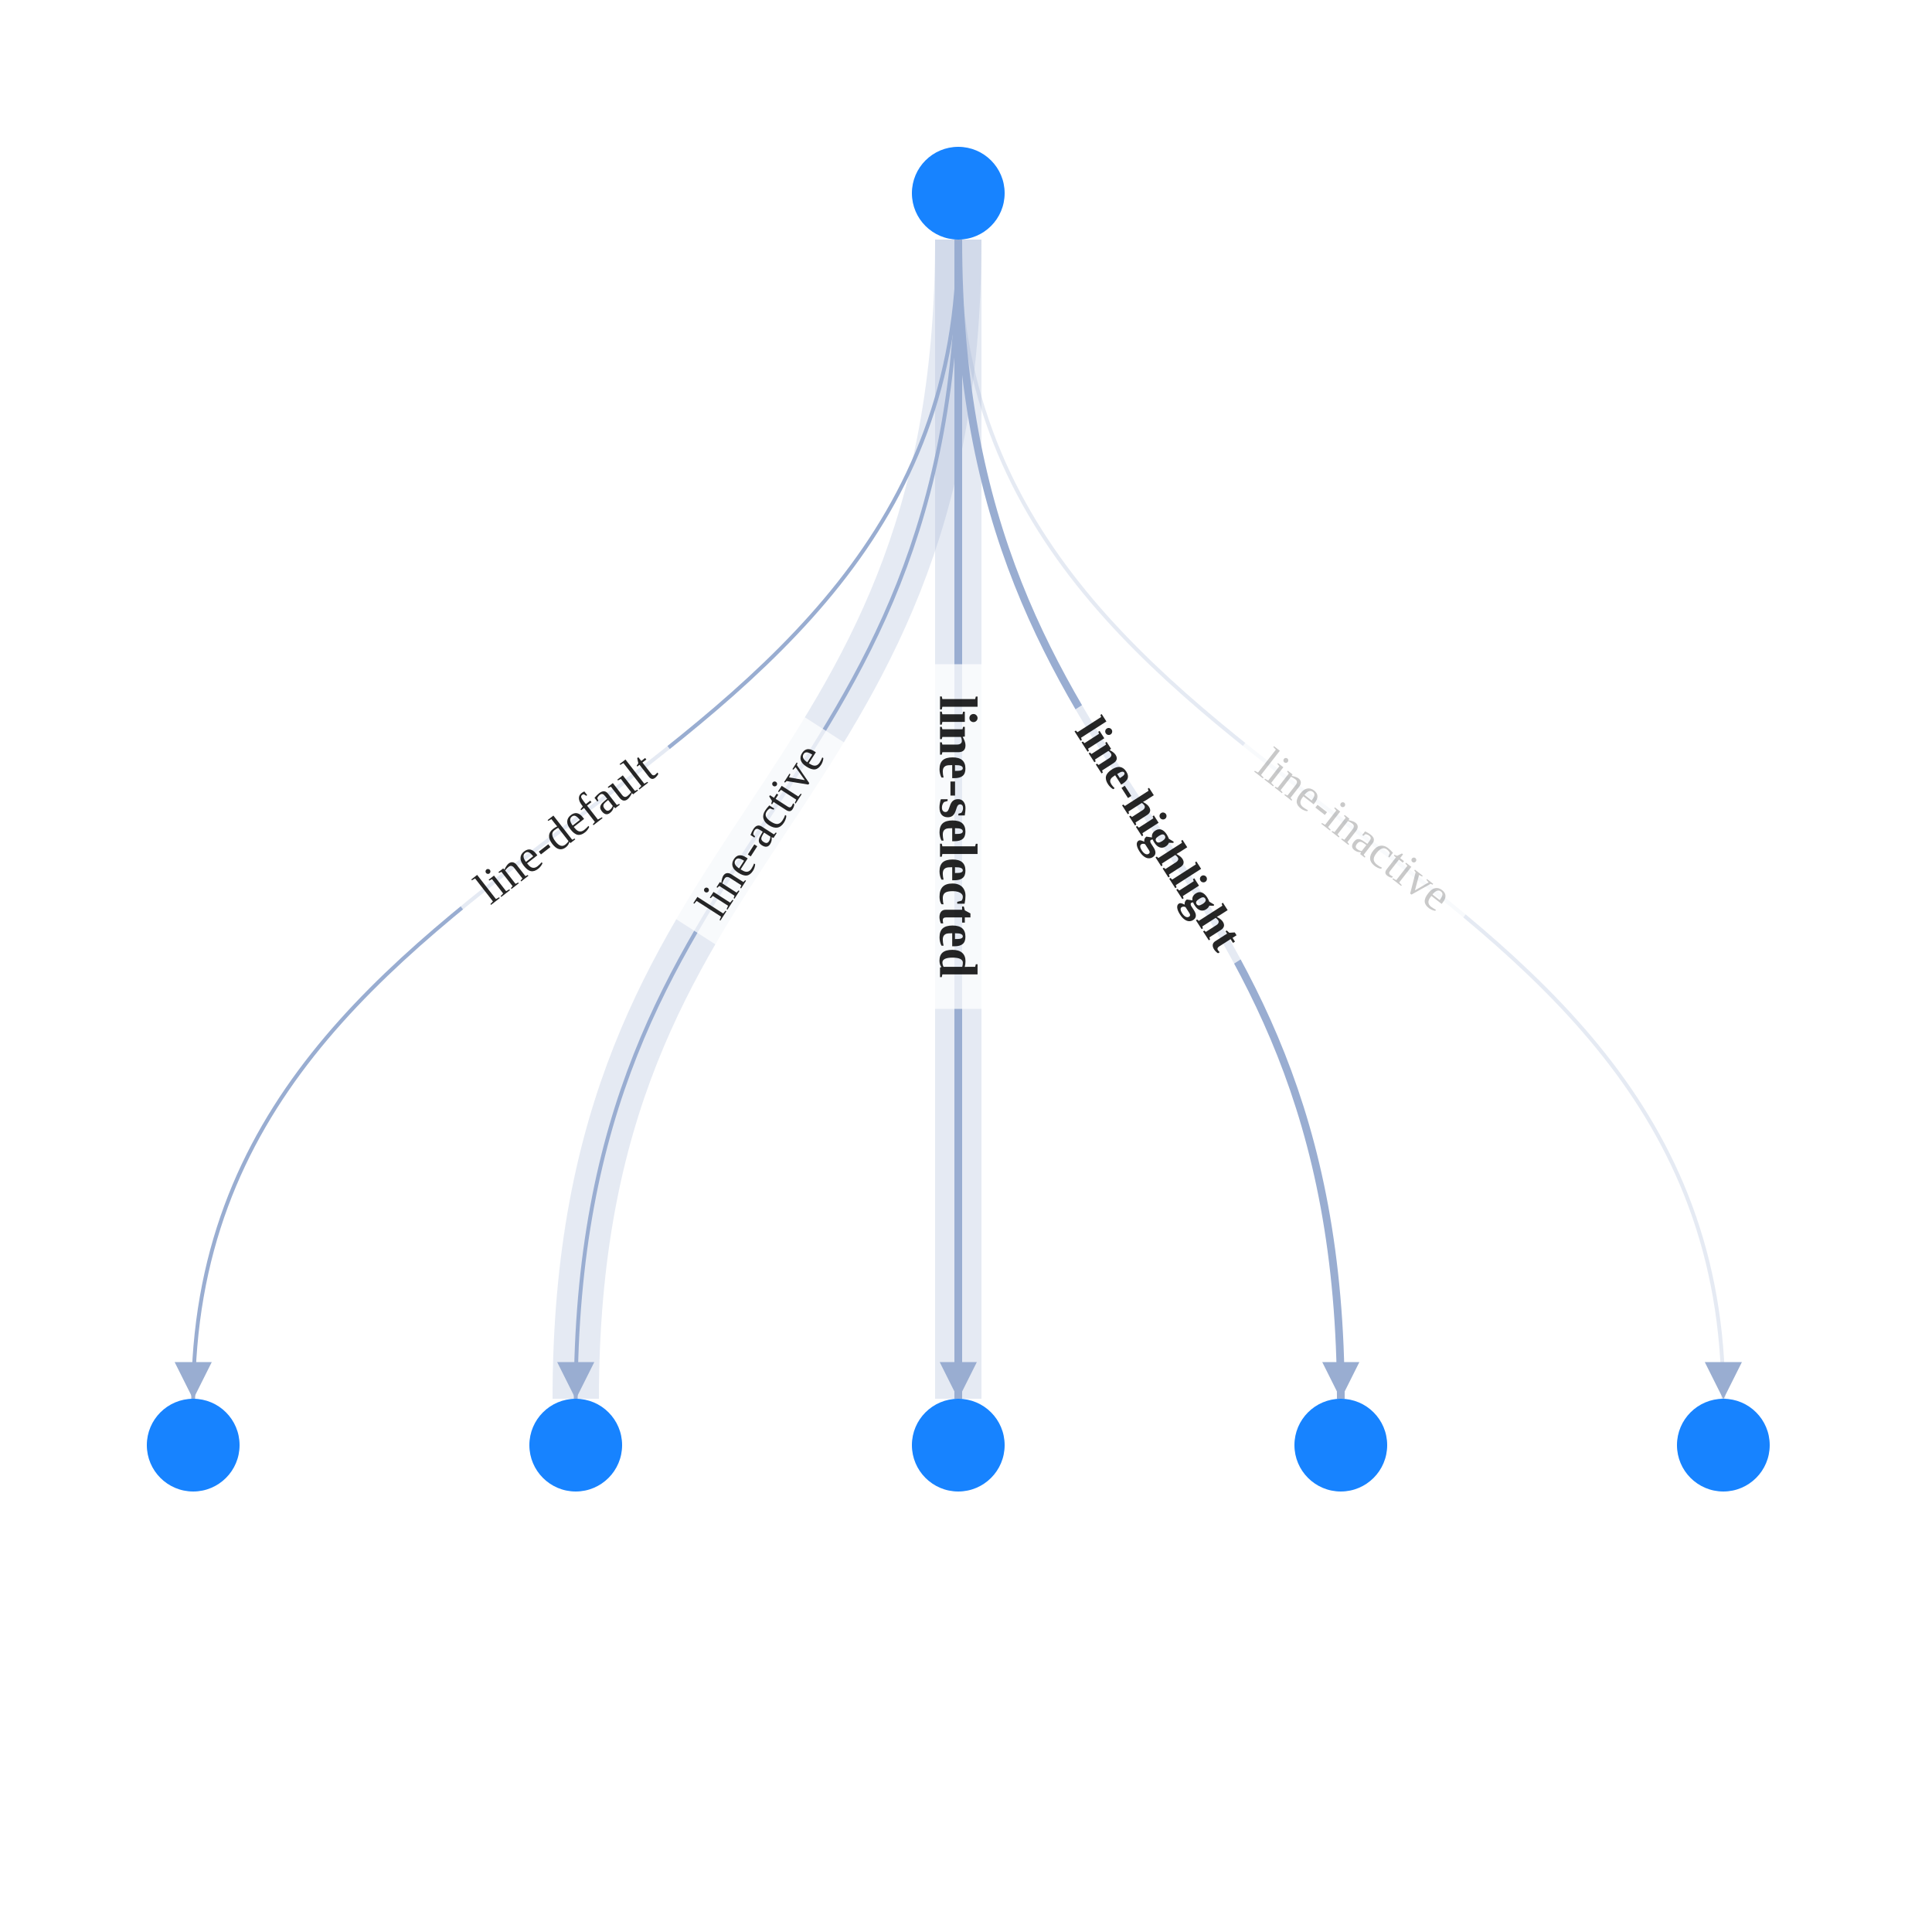
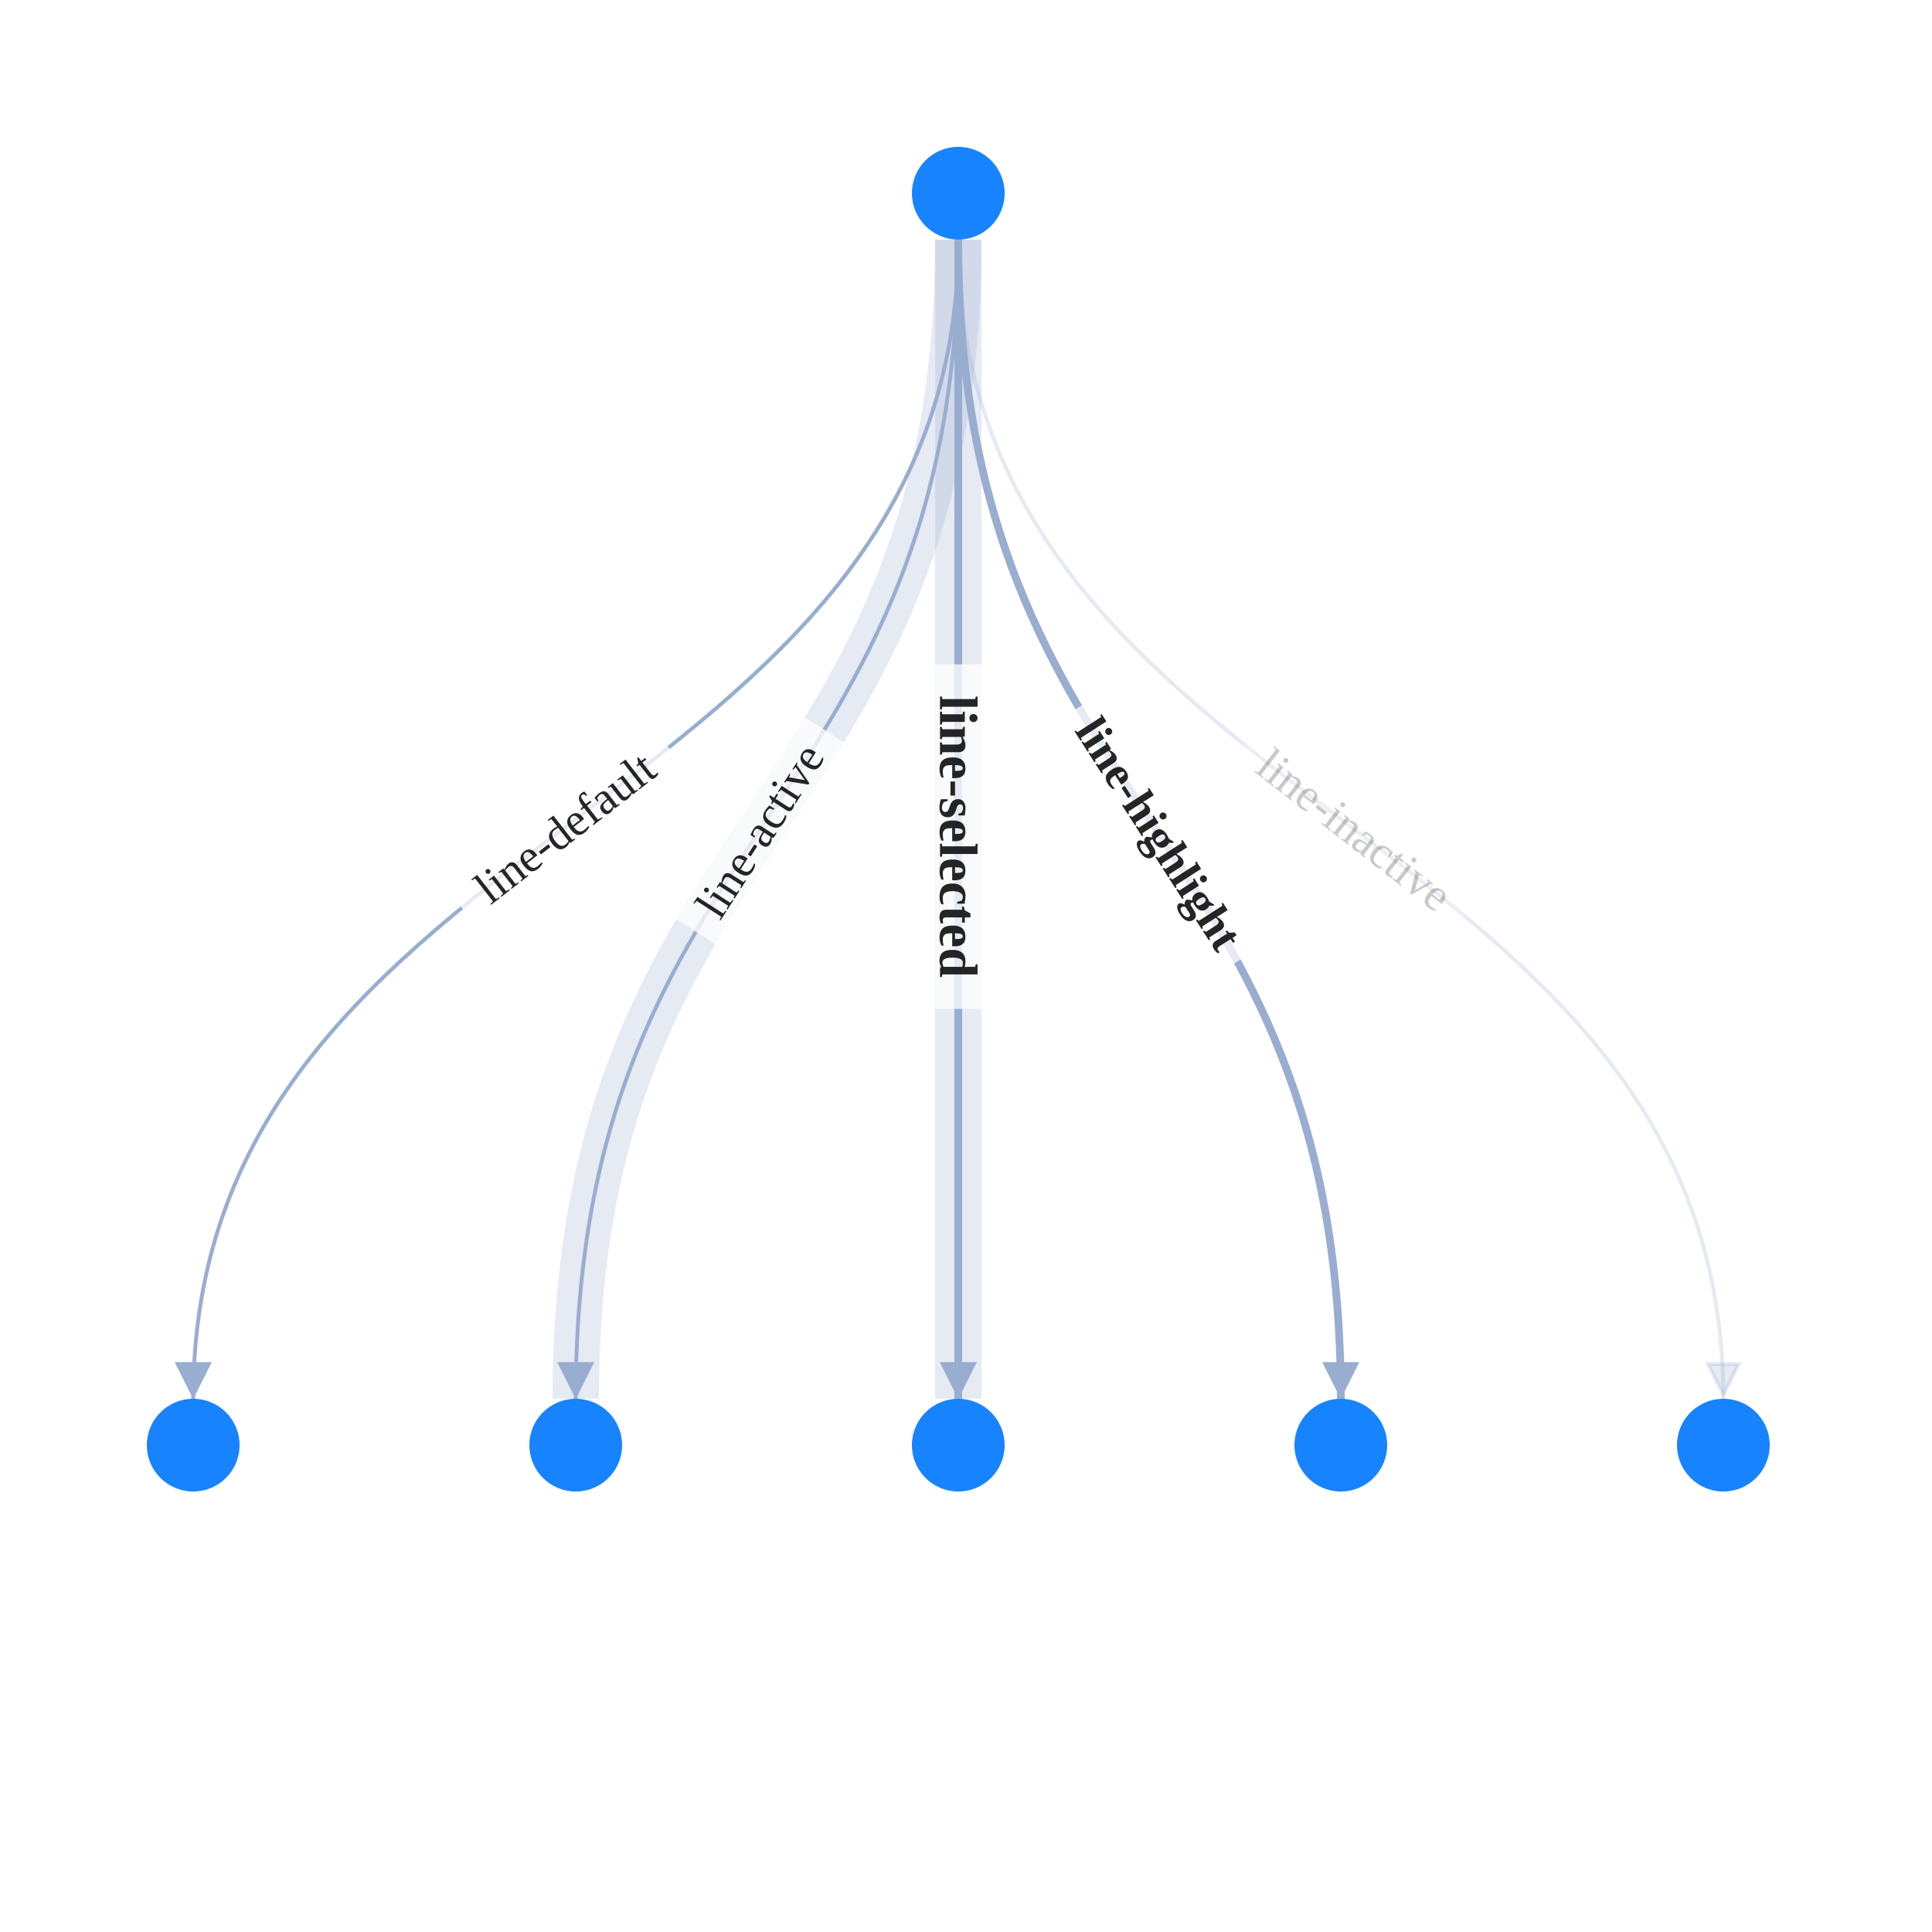
<svg xmlns="http://www.w3.org/2000/svg" width="500" height="500" style="background: transparent; position: absolute; outline: none;" color-interpolation-filters="sRGB" tabindex="1">
  <defs />
  <g transform="matrix(1,0,0,1,0,0)">
    <g fill="none" transform="matrix(1,0,0,1,0,0)">
      <g fill="none" transform="matrix(1,0,0,1,0,0)" />
      <g fill="none" transform="matrix(1,0,0,1,0,0)">
        <g fill="none" marker-start="false" marker-end="true" transform="matrix(1,0,0,1,0,0)">
          <g fill="none" marker-start="false" marker-end="true" stroke="transparent" stroke-width="3" />
          <g transform="matrix(1,0,0,1,50,62)">
            <path fill="none" d="M 198,0 C 198 150,0 150,0 300 L 3.061616997868383e-16,295" stroke-width="1" stroke="rgba(153,173,209,1)" />
            <path fill="none" d="M 0,0 C 0 0,0 0,0 0" stroke-width="3" stroke="transparent" />
            <g transform="matrix(0,-1,1,0,0,295)">
              <path fill="rgba(153,173,209,1)" d="M 0,4 L 8,0 L 8,8 Z" transform="translate(-4,-4)" stroke-width="1" stroke="rgba(153,173,209,1)" width="8" height="8" stroke-dasharray="0,0" />
              <path fill="transparent" d="M 0,4 L 8,0 L 8,8 Z" transform="translate(-4,-4)" stroke-width="3" stroke="transparent" width="8" height="8" stroke-dasharray="0,0" />
            </g>
          </g>
          <g fill="none" transform="matrix(0.789248,-0.614075,0.614075,0.789248,145.843,214.4563)">
            <g transform="matrix(1,0,0,1,-33.36,-11.5)">
              <path fill="rgba(255,255,255,1)" d="M 0,0 l 67.72,0 l 0,23 l-67.72 0 z" opacity="0.75" stroke-width="0" width="67.72" height="23" />
            </g>
            <g transform="matrix(1,0,0,1,0,0)">
              <text fill="rgba(0,0,0,0.851)" dominant-baseline="central" paint-order="stroke" dx="0.5" font-size="12" text-anchor="middle" font-weight="400">
                line-default
              </text>
            </g>
          </g>
        </g>
        <g fill="none" marker-start="false" marker-end="true" transform="matrix(1,0,0,1,0,0)">
          <g fill="none" marker-start="false" marker-end="true" stroke="transparent" stroke-width="3" />
          <g transform="matrix(1,0,0,1,149,62)">
-             <path fill="none" d="M 99,0 C 99 150,0 150,0 300" stroke-width="12" stroke="rgba(153,173,209,1)" stroke-dasharray="0,0" pointer-events="none" stroke-opacity="0.25" />
-             <path fill="none" d="M 99,0 C 99 150,0 150,0 300" stroke-width="14" stroke="transparent" stroke-dasharray="0,0" pointer-events="none" stroke-opacity="0.25" />
+             <path fill="none" d="M 99,0 C 99 150,0 150,0 300" stroke-width="12" stroke="rgba(153,173,209,1)" stroke-opacity="0.25" stroke-dasharray="0,0" pointer-events="none" />
+             <path fill="none" d="M 0,0 C 0 0,0 0,0 0" stroke-width="14" stroke="transparent" stroke-opacity="0.25" stroke-dasharray="0,0" pointer-events="none" />
          </g>
          <g transform="matrix(1,0,0,1,149,62)">
            <path fill="none" d="M 99,0 C 99 150,0 150,0 300 L 3.061616997868383e-16,295" stroke-width="1" stroke="rgba(153,173,209,1)" />
            <path fill="none" d="M 0,0 C 0 0,0 0,0 0" stroke-width="3" stroke="transparent" />
            <g transform="matrix(0,-1,1,0,0,295)">
              <path fill="rgba(153,173,209,1)" d="M 0,4 L 8,0 L 8,8 Z" transform="translate(-4,-4)" stroke-width="1" stroke="rgba(153,173,209,1)" width="8" height="8" stroke-dasharray="0,0" />
              <path fill="transparent" d="M 0,4 L 8,0 L 8,8 Z" transform="translate(-4,-4)" stroke-width="3" stroke="transparent" width="8" height="8" stroke-dasharray="0,0" />
            </g>
          </g>
          <g fill="none" transform="matrix(0.540623,-0.841265,0.841265,0.540623,196.3375,215.3651)">
            <g transform="matrix(1,0,0,1,-30.48,-11.5)">
              <path fill="rgba(255,255,255,1)" d="M 0,0 l 61.96,0 l 0,23 l-61.96 0 z" opacity="0.75" stroke-width="0" width="61.96" height="23" />
            </g>
            <g transform="matrix(1,0,0,1,0,0)">
              <text fill="rgba(0,0,0,0.851)" dominant-baseline="central" paint-order="stroke" dx="0.5" font-size="12" text-anchor="middle" font-weight="400">
                line-active
              </text>
            </g>
          </g>
        </g>
        <g fill="none" marker-start="false" marker-end="true" transform="matrix(1,0,0,1,0,0)">
-           <g fill="none" marker-start="false" marker-end="true" stroke="transparent" stroke-width="3" />
+           <g fill="none" marker-start="false" marker-end="true" stroke="transparent" stroke-width="4" />
          <g transform="matrix(1,0,0,1,248,62)">
-             <path fill="none" d="M 0,0 C 0 150,0 150,0 300" stroke-width="12" stroke="rgba(153,173,209,1)" stroke-dasharray="0,0" pointer-events="none" stroke-opacity="0.25" />
-             <path fill="none" d="M 0,0 C 0 150,0 150,0 300" stroke-width="14" stroke="transparent" stroke-dasharray="0,0" pointer-events="none" stroke-opacity="0.25" />
+             <path fill="none" d="M 0,0 C 0 150,0 150,0 300" stroke-width="12" stroke="rgba(153,173,209,1)" stroke-opacity="0.25" stroke-dasharray="0,0" pointer-events="none" />
+             <path fill="none" d="M 0,0 C 0 0,0 0,0 0" stroke-width="14" stroke="transparent" stroke-opacity="0.25" stroke-dasharray="0,0" pointer-events="none" />
          </g>
          <g transform="matrix(1,0,0,1,248,62)">
            <path fill="none" d="M 0,0 C 0 150,0 150,0 300 L 3.061616997868383e-16,295" stroke-width="2" stroke="rgba(153,173,209,1)" />
-             <path fill="none" d="M 0,0 C 0 0,0 0,0 0" stroke-width="2" stroke="transparent" />
+             <path fill="none" d="M 0,0 C 0 0,0 0,0 0" stroke-width="4" stroke="transparent" />
            <g transform="matrix(0,-1,1,0,0,295)">
              <path fill="rgba(153,173,209,1)" d="M 0,4 L 8,0 L 8,8 Z" transform="translate(-4,-4)" stroke-width="1" stroke="rgba(153,173,209,1)" width="8" height="8" stroke-dasharray="0,0" />
              <path fill="transparent" d="M 0,4 L 8,0 L 8,8 Z" transform="translate(-4,-4)" stroke-width="3" stroke="transparent" width="8" height="8" stroke-dasharray="0,0" />
            </g>
          </g>
          <g fill="none" transform="matrix(0,1,-1,0,248,216)">
            <g transform="matrix(1,0,0,1,-44.1,-13.5)">
              <path fill="rgba(255,255,255,1)" d="M 0,0 l 89.2,0 l 0,27 l-89.2 0 z" opacity="0.75" stroke-width="0" width="89.2" height="27" />
            </g>
            <g transform="matrix(1,0,0,1,0,0)">
              <text fill="rgba(0,0,0,0.851)" dominant-baseline="central" paint-order="stroke" dx="0.5" font-size="14" text-anchor="middle" font-weight="700">
                line-selected
              </text>
            </g>
          </g>
        </g>
        <g fill="none" marker-start="false" marker-end="true" transform="matrix(1,0,0,1,0,0)">
-           <g fill="none" marker-start="false" marker-end="true" stroke="transparent" stroke-width="3" />
+           <g fill="none" marker-start="false" marker-end="true" stroke="transparent" stroke-width="4" />
          <g transform="matrix(1,0,0,1,248,62)">
            <path fill="none" d="M 0,0 C 0 150,99 150,99 300 L 99,295" stroke-width="2" stroke="rgba(153,173,209,1)" />
-             <path fill="none" d="M 0,0 C 0 0,0 0,0 0" stroke-width="2" stroke="transparent" />
+             <path fill="none" d="M 0,0 C 0 0,0 0,0 0" stroke-width="4" stroke="transparent" />
            <g transform="matrix(0,-1,1,0,99,295)">
              <path fill="rgba(153,173,209,1)" d="M 0,4 L 8,0 L 8,8 Z" transform="translate(-4,-4)" stroke-width="1" stroke="rgba(153,173,209,1)" width="8" height="8" stroke-dasharray="0,0" />
              <path fill="transparent" d="M 0,4 L 8,0 L 8,8 Z" transform="translate(-4,-4)" stroke-width="3" stroke="transparent" width="8" height="8" stroke-dasharray="0,0" />
            </g>
          </g>
          <g fill="none" transform="matrix(0.54062,0.841267,-0.841267,0.54062,299.6625,215.3651)">
            <g transform="matrix(1,0,0,1,-38.28,-11.5)">
              <path fill="rgba(255,255,255,1)" d="M 0,0 l 77.56,0 l 0,23 l-77.56 0 z" opacity="0.75" stroke-width="0" width="77.56" height="23" />
            </g>
            <g transform="matrix(1,0,0,1,0,0)">
              <text fill="rgba(0,0,0,0.851)" dominant-baseline="central" paint-order="stroke" dx="0.5" font-size="12" text-anchor="middle" font-weight="700">
                line-highlight
              </text>
            </g>
          </g>
        </g>
        <g fill="none" marker-start="false" marker-end="true" transform="matrix(1,0,0,1,0,0)">
          <g fill="none" marker-start="false" marker-end="true" stroke="transparent" stroke-width="3" />
          <g transform="matrix(1,0,0,1,248,62)">
-             <path fill="none" d="M 0,0 C 0 150,198 150,198 300 L 198,295" stroke-width="1" stroke="rgba(153,173,209,1)" opacity="0.25" />
-             <path fill="none" d="M 0,0 C 0 0,0 0,0 0" stroke-width="3" stroke="transparent" opacity="0.25" />
+             <path fill="none" d="M 0,0 C 0 150,198 150,198 300 L 198,295" fill-opacity="0.25" stroke-width="1" stroke="rgba(153,173,209,1)" stroke-opacity="0.25" />
+             <path fill="none" d="M 0,0 C 0 0,0 0,0 0" fill-opacity="0.25" stroke-width="3" stroke="transparent" stroke-opacity="0.25" />
            <g transform="matrix(0,-1,1,0,198,295)">
-               <path fill="rgba(153,173,209,1)" d="M 0,4 L 8,0 L 8,8 Z" transform="translate(-4,-4)" stroke-width="1" stroke="rgba(153,173,209,1)" width="8" height="8" stroke-dasharray="0,0" />
-               <path fill="transparent" d="M 0,4 L 8,0 L 8,8 Z" transform="translate(-4,-4)" stroke-width="3" stroke="transparent" width="8" height="8" stroke-dasharray="0,0" />
+               <path fill="rgba(153,173,209,1)" d="M 0,4 L 8,0 L 8,8 Z" transform="translate(-4,-4)" fill-opacity="0.25" stroke-width="1" stroke="rgba(153,173,209,1)" stroke-opacity="0.25" width="8" height="8" stroke-dasharray="0,0" />
+               <path fill="transparent" d="M 0,4 L 8,0 L 8,8 Z" transform="translate(-4,-4)" fill-opacity="0.25" stroke-width="3" stroke="transparent" stroke-opacity="0.25" width="8" height="8" stroke-dasharray="0,0" />
            </g>
          </g>
          <g fill="none" transform="matrix(0.789248,0.614075,-0.614075,0.789248,350.157,214.4563)">
            <g transform="matrix(1,0,0,1,-35.64,-11.5)">
-               <path fill="rgba(255,255,255,1)" d="M 0,0 l 72.28,0 l 0,23 l-72.28 0 z" opacity="0.75" stroke-width="0" width="72.28" height="23" />
+               <path fill="rgba(255,255,255,1)" d="M 0,0 l 72.28,0 l 0,23 l-72.28 0 z" opacity="0.188" stroke-width="0" width="72.28" height="23" />
            </g>
            <g transform="matrix(1,0,0,1,0,0)">
              <text fill="rgba(0,0,0,0.851)" dominant-baseline="central" paint-order="stroke" dx="0.5" font-size="12" text-anchor="middle" font-weight="400" opacity="0.25">
                line-inactive
              </text>
            </g>
          </g>
        </g>
      </g>
      <g fill="none" transform="matrix(1,0,0,1,0,0)">
        <g fill="none" transform="matrix(1,0,0,1,248,50)">
          <g transform="matrix(1,0,0,1,0,0)">
            <circle fill="rgba(23,131,255,1)" transform="translate(-12,-12)" cx="12" cy="12" stroke-width="0" stroke="rgba(0,0,0,1)" r="12" />
          </g>
        </g>
        <g fill="none" transform="matrix(1,0,0,1,50,374)">
          <g transform="matrix(1,0,0,1,0,0)">
            <circle fill="rgba(23,131,255,1)" transform="translate(-12,-12)" cx="12" cy="12" stroke-width="0" stroke="rgba(0,0,0,1)" r="12" />
          </g>
        </g>
        <g fill="none" transform="matrix(1,0,0,1,149,374)">
          <g transform="matrix(1,0,0,1,0,0)">
            <circle fill="rgba(23,131,255,1)" transform="translate(-12,-12)" cx="12" cy="12" stroke-width="0" stroke="rgba(0,0,0,1)" r="12" />
          </g>
        </g>
        <g fill="none" transform="matrix(1,0,0,1,248,374)">
          <g transform="matrix(1,0,0,1,0,0)">
            <circle fill="rgba(23,131,255,1)" transform="translate(-12,-12)" cx="12" cy="12" stroke-width="0" stroke="rgba(0,0,0,1)" r="12" />
          </g>
        </g>
        <g fill="none" transform="matrix(1,0,0,1,347,374)">
          <g transform="matrix(1,0,0,1,0,0)">
            <circle fill="rgba(23,131,255,1)" transform="translate(-12,-12)" cx="12" cy="12" stroke-width="0" stroke="rgba(0,0,0,1)" r="12" />
          </g>
        </g>
        <g fill="none" transform="matrix(1,0,0,1,446,374)">
          <g transform="matrix(1,0,0,1,0,0)">
            <circle fill="rgba(23,131,255,1)" transform="translate(-12,-12)" cx="12" cy="12" stroke-width="0" stroke="rgba(0,0,0,1)" r="12" />
          </g>
        </g>
      </g>
    </g>
  </g>
</svg>
